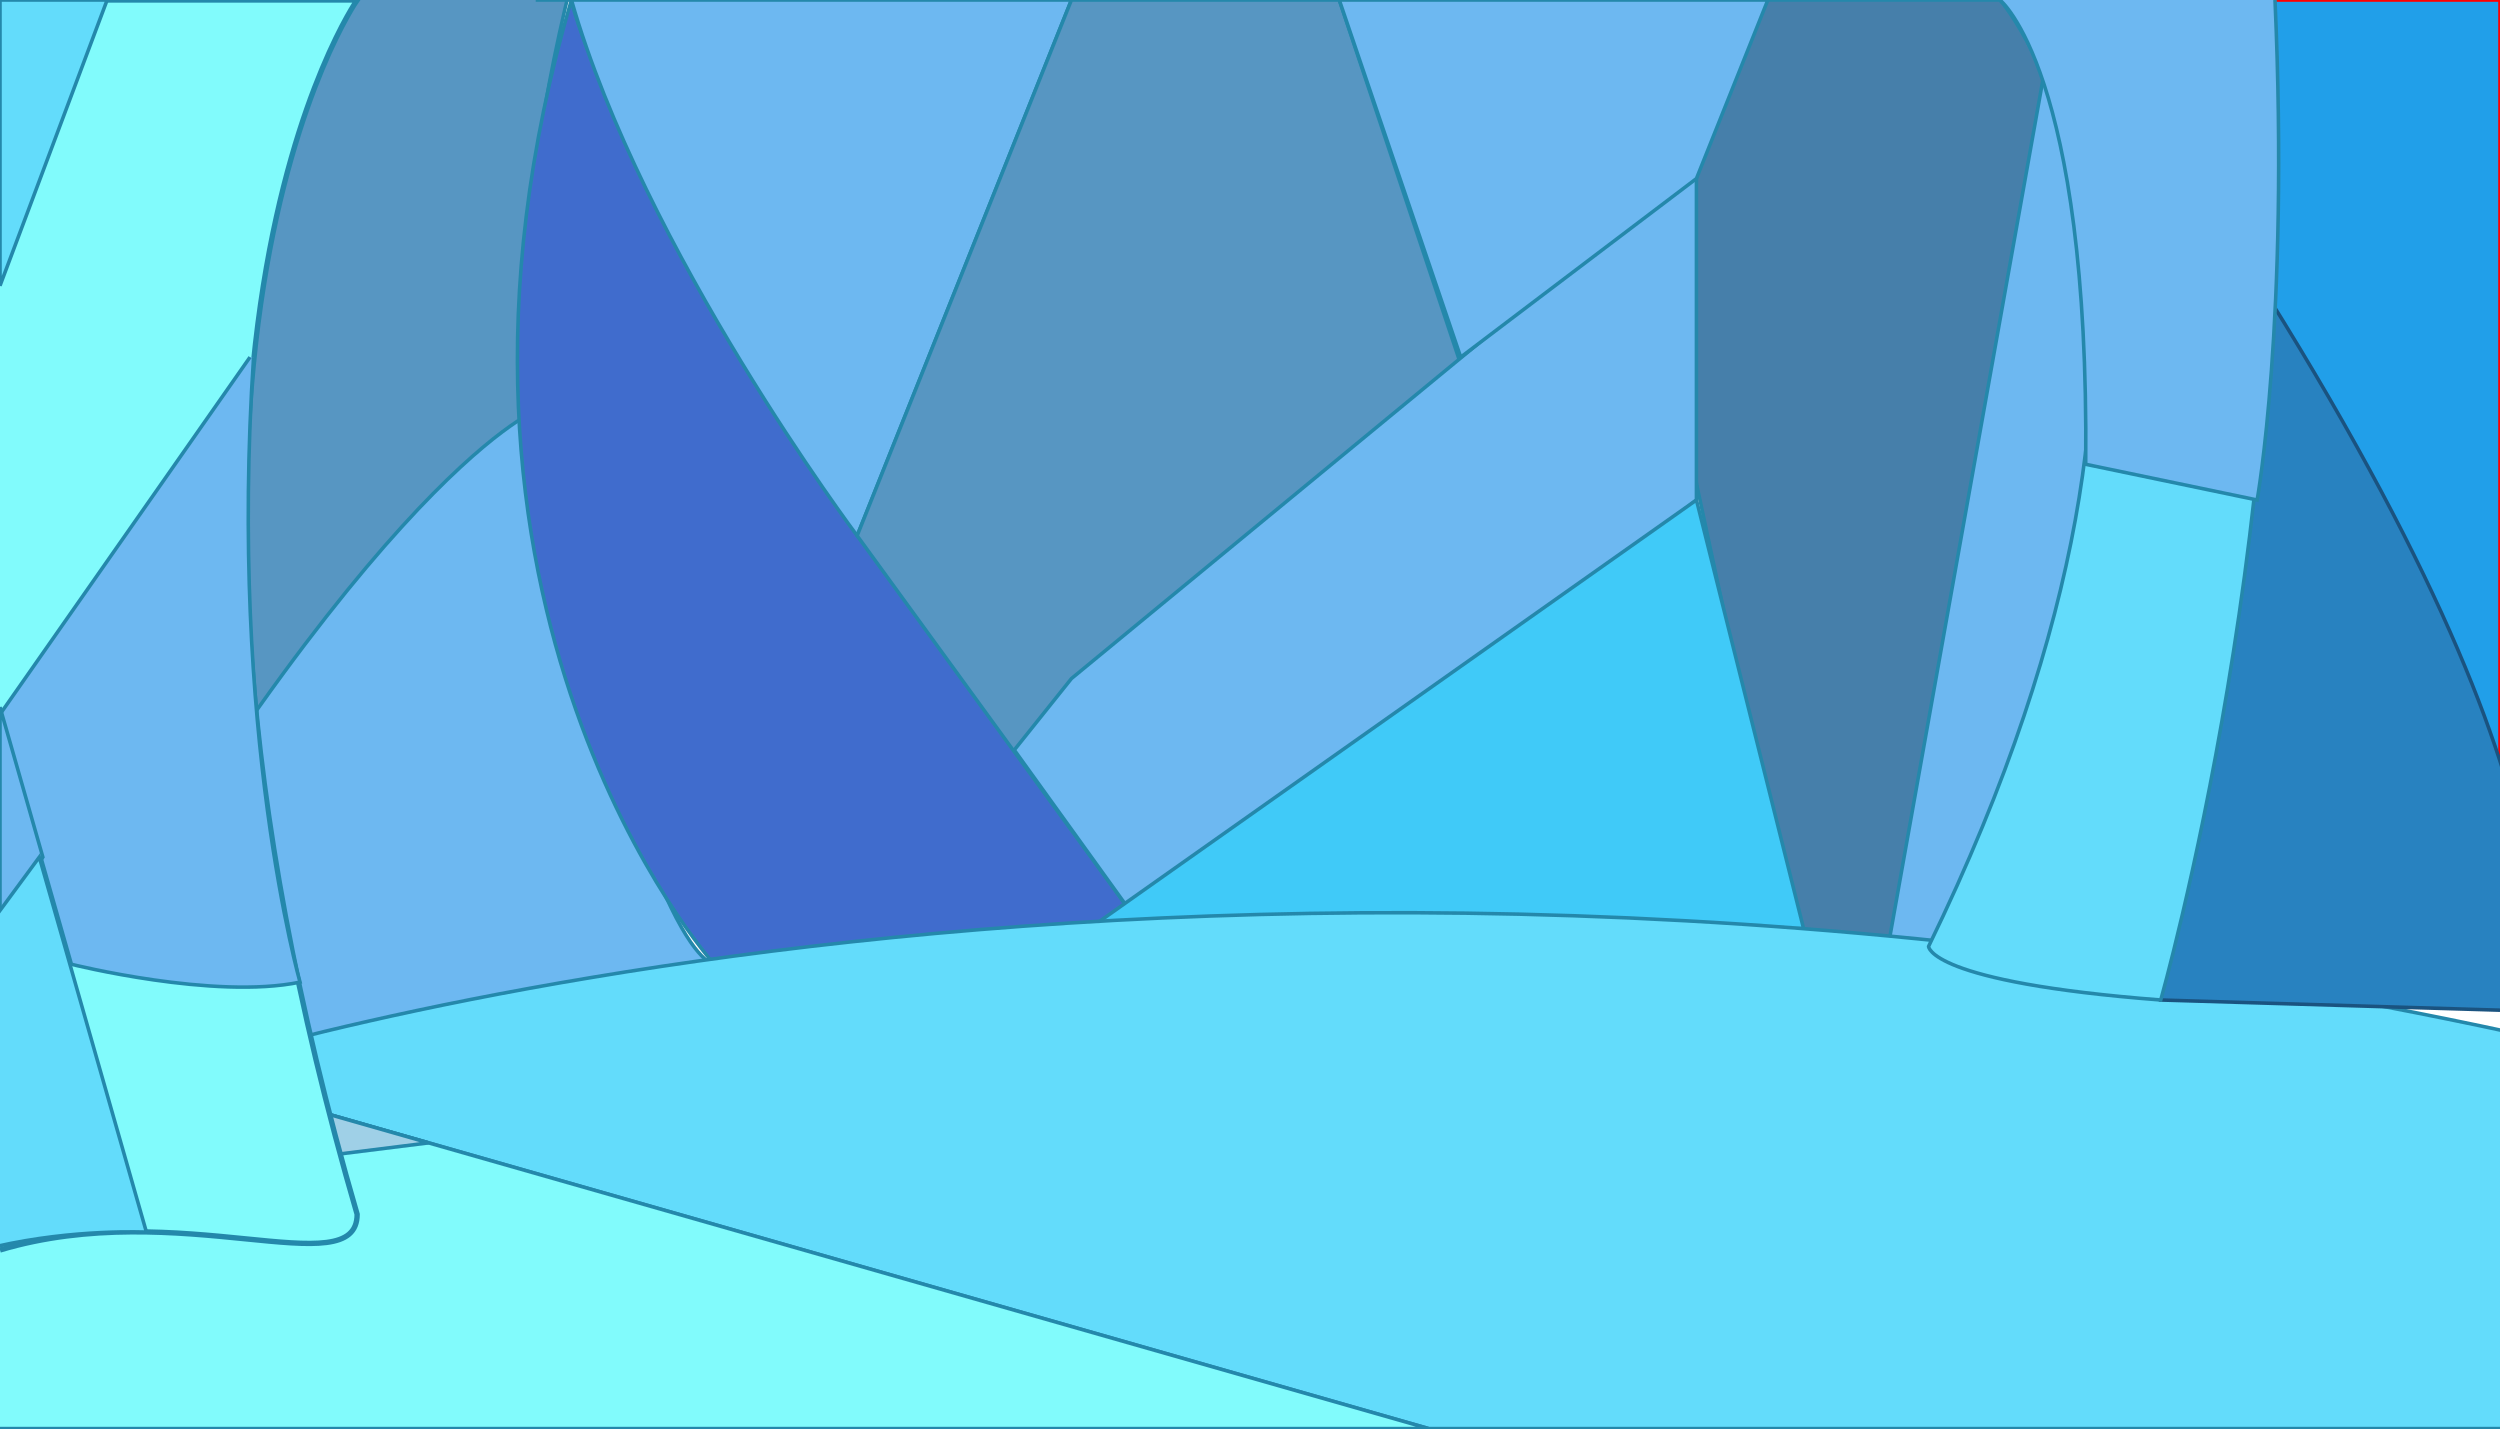
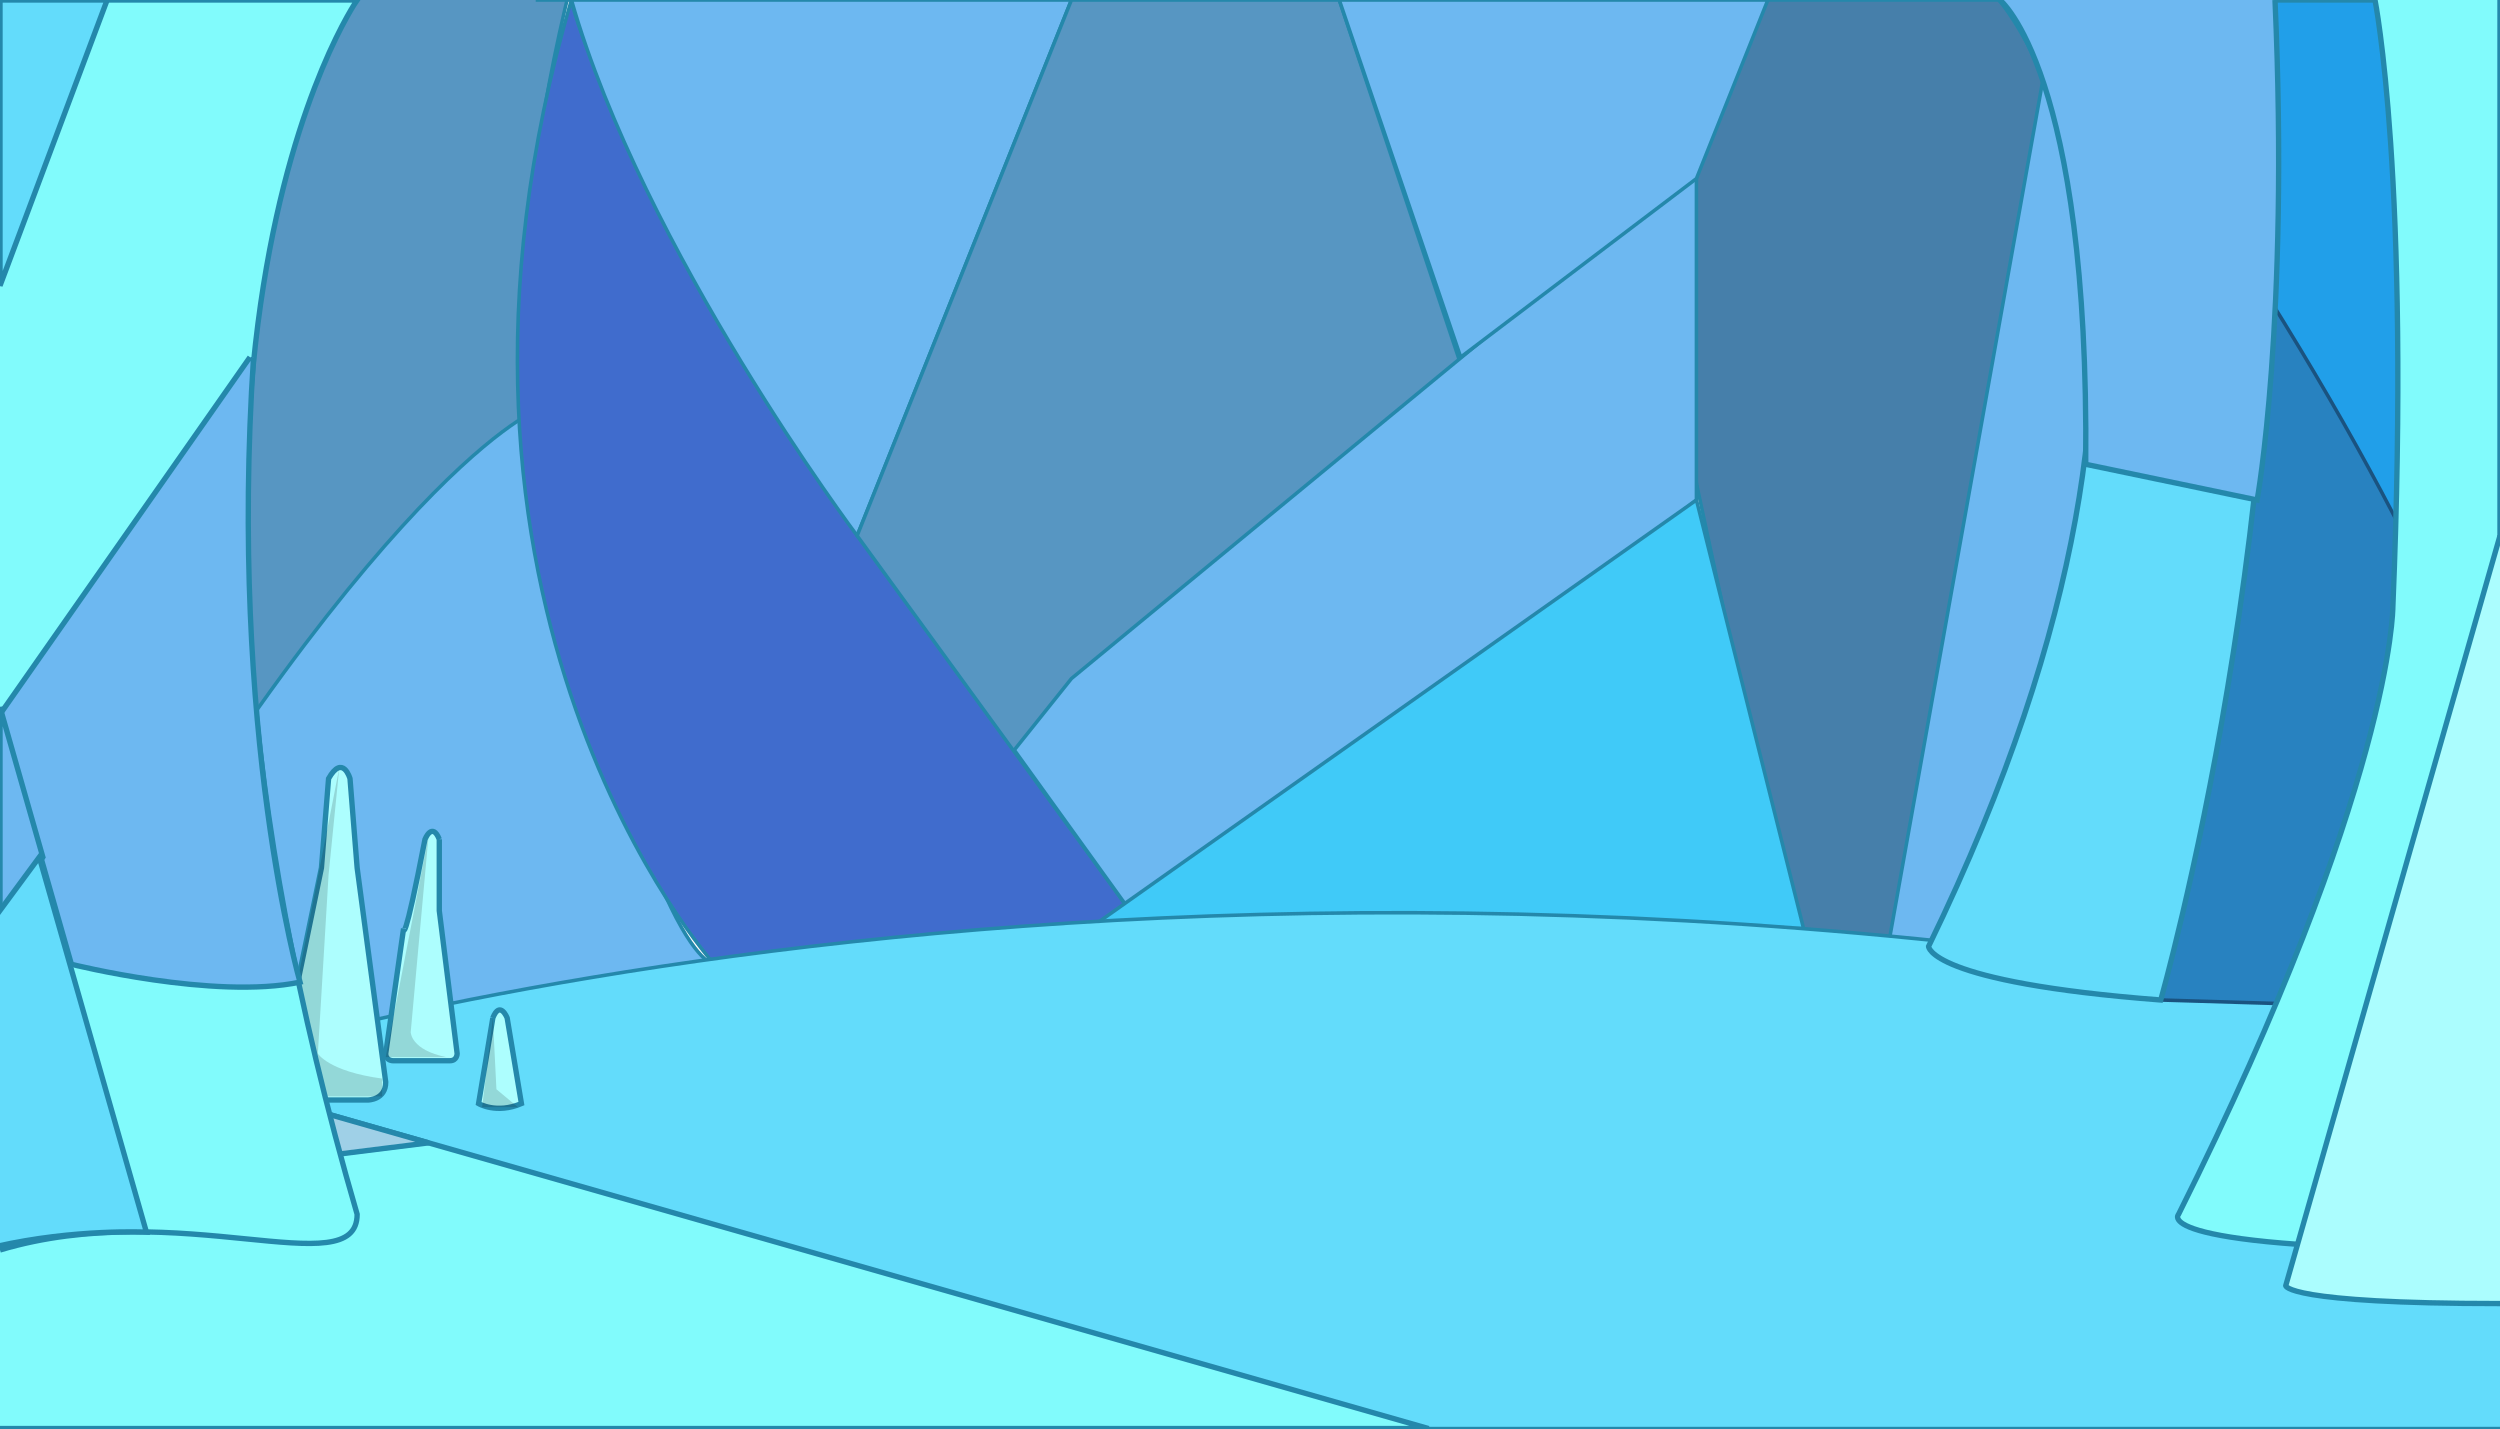
<svg xmlns="http://www.w3.org/2000/svg" height="400" viewBox="0 0 700 400" preserveAspectRatio="xMinYMin meet">
    //background
        //blue
        <path d="M 575 0                 c 0 0, 0 0, 50 0                 c 0 0, 0 0, 0 280                 c 0 0, 0 0, -100 0                 " stroke="#2488AB" fill="#6db8f1" />
        //dark blue
        <path d="M 496 0                 c 0 0, 0 0, 80 0                 c 0 0, 0 0, -50 280                 c 0 0, 0 0, -20 0                 c 0 0, 0 0, -60 -280                 z                 " stroke="#2488AB" fill="#467FAA" />
        //light grey
        <path d="M 0 315                 c 0 0, 80 -150, 150 -200                 c 0 0, -10 -40, 10 -120                 c 0 0, 0 0, -160 0                 z                 " stroke="#2488AB" fill="#5796C2" />
        //blue
        <path d="M 0 315                 c 0 0, 0 0, 200 -45                 c 0 0, -20 0, -50 -155                 c 0 0, -50 20, -150 200                 z                 " stroke="#2488AB" fill="#6db8f1" />
        //dark blue
        <path d="M 160 0                 c 0 0, 10 60, 170 270                 c 0 0, 0 0, -130 0                 c 0 0, -90 -100, -40 -270                 z                 " stroke="#2488AB" fill="#406CCD" />
        //blue
        <path d="M 150 0                 c 0 0, 0 0, 150 0                 c 0 0, 0 0, -60 150                 c 0 0, -60 -80, -80 -150                 z                 " stroke="#2488AB" fill="#6db8f1" />
        //light grey
        <path d="M 300 0                 c 0 0, 0 0, 75 0                 c 0 0, 0 0, 50 150                 c 0 0, 0 0, -105 110                 c 0 0, 0 0, -80 -110                 z                 " stroke="#2488AB" fill="#5796C2" />
        //blue
        <path d="M 470 50                 c 0 0, 0 0, -170 140                 c 0 0, 0 0, -16 20                 c 0 0, 0 0, 36 50                 c 0 0, 0 0, 155 -120                 c 0 0, 0 0, 0 -90                 z                 " stroke="#2488AB" fill="#6db8f1" />
        //light blue
        <path d="M 475 140                 c 0 0, 0 0, 30 120                 c 0 0, 0 0, -200 0                 z                 " stroke="#2488AB" fill="#40CAF8" />
        //blue
        <path d="M 375 0                 c 0 0, 0 0, 120 0                 c 0 0, 0 0, -20 50                 c 0 0, 0 0, -66 50                 z                 " stroke="#2488AB" fill="#6db8f1" />
    //floor
    <g>
    //blue
        <path d="M 50 300                 c 0 0, 300 -100, 700 0                 c 0 0, 0 0, 0 100                 c 0 0, 0 0, -350 0                 z                 " stroke="#2488AB" fill="#63DCFB" />
    //light-blue
-         <path d="M 0 315                 c 0 0, 0 0, 50 -15                 c  0 0, 0 0, 350 100                 c 0 0, 0 0, -400 0                 " stroke="#2488AB" fill="#81FBFC" />
+         <path d="M 0 315                 c 0 0, 0 0, 50 -15                 c  0 0, 0 0, 350 100                 c 0 0, 0 0, -400 0                 " stroke="#2488AB" stroke-width="1.5" fill="#81FBFC" />
    //light-grey
-         <path d="M 50 300                 c 0 0, 0 0, 70 20                 c 0 0, 0 0, -120 15                 z                 " stroke="#2488AB" fill="#9FD0E7" />
+         <path d="M 50 300                 c 0 0, 0 0, 70 20                 c 0 0, 0 0, -120 15                 z                 " stroke="#2488AB" stroke-width="1.5" fill="#9FD0E7" />
+     //icicles
+             // big left
+             <path d="M 78 308                     c 0 0, 0 0, 25 0                     c 0 0, 5 0, 5 -5                     c 0 0, 0 0, -8 -60                     c 0 0, 0 0, -2 -25                     c 0 0, -2 -7, -6 0                     c 0 0, 0 0, -2 25                     c 0 0, 0 0, -12 58                     c 0 0, -2 5, 2 8                                          " stroke="#2488AB" stroke-width="1.5" fill="#ADFEFE" />
+             //shadow
+             <path d="M 95 215                     c 0 0, 0 0, -3 30                     c 0 0, 0 0, -3 50                     c 0 0, 3 5, 18 7                     c 0 0, 0 0, 0 5                     c 0 0, 0 0, -30 0                     z                     " fill-opacity="0.15" />
    //columns
        
        <path d="M 0 0                 c 0 0, 0 0, 100 0                 c 0 0, -70 100, 0 340                 c 0 20, -50 -5, -100 10                 " stroke="#2488AB" stroke-width="1.5" fill="#81FBFC" />
        // dark blue
-         <path d="M 70 100                 c 0 0, 0 0, -70 100                 c 0 0, 0 0, 20 70                 c 0 0, 40 10, 64 5                 c 0 0, -20 -70, -13 -175                 " stroke="#2488AB" fill="#6db8f1" />
-     <path d="M 12 240                 c 0 0, 0 0, -12 18                 c 0 0, 0 0, 0 -60                 z                 " stroke="#2488AB" fill="#6db8f1" />
+         <path d="M 70 100                 c 0 0, 0 0, -70 100                 c 0 0, 0 0, 20 70                 c 0 0, 40 10, 64 5                 c 0 0, -20 -70, -13 -175                 " stroke="#2488AB" stroke-width="1.5" fill="#6db8f1" />
+     <path d="M 12 240                 c 0 0, 0 0, -12 18                 c 0 0, 0 0, 0 -60                 z                 " stroke="#2488AB" stroke-width="1.5" fill="#6db8f1" />
        //blue
-         <path d="M 11 240                 c 0 0, 0 0, 30 105                 c 0 0, -20 -1, -42 4                 c 0 0, 0 0, -2 -90                 z                 " stroke="#2488AB" fill="#63DCFB" />
-     <path d="M 0 0                 c 0 0, 0 0, 30 0                 c 0 0, 0 0, -30 80                 z                 " stroke="#2488AB" fill="#63DCFB" />
-     <path d="M 630 0                     c 0 0, 0 0, 70 0                     c 0 0, 0 0, 0 250                     c 0 0, 0 0, -50 0                     " stroke="red" fill="#219FE9" />
+         <path d="M 11 240                 c 0 0, 0 0, 30 105                 c 0 0, -20 -1, -42 4                 c 0 0, 0 0, -2 -90                 z                 " stroke="#2488AB" stroke-width="1.5" fill="#63DCFB" />
+     <path d="M 0 0                 c 0 0, 0 0, 30 0                 c 0 0, 0 0, -30 80                 z                 " stroke="#2488AB" stroke-width="1.5" fill="#63DCFB" />
+     <path d="M 630 0                     c 0 0, 0 0, 70 0                     c 0 0, 0 0, 0 250                     c 0 0, 0 0, -50 0                     " stroke="#2488AB" stroke-width="1.5" fill="#219FE9" />
    <path d="M 630 0                     c 0 0, 0 0, -25 280                     c 0 0 , 0 0, 100 3                     c 0 0, 30 -40, -70 -200                     z                     " stroke="#1A5380" fill="#2882C0" />
-     <path d="M 560 0                     c 0 0, 70 80, -20 265                     c 0 0, 0 10, 65 15                     c 0 0, 40 -140, 30 -280                     z                     " stroke="#2488AB" fill="#63DCFB" />
-     <path d="M 560 0                         c 0 0, 25 20, 24 130                         c 0 0, 0 0, 48 10                         c 0 0, 9 -50, 5 -140                         " stroke="#2488AB" fill="#6db8f1" />
+     <path d="M 560 0                     c 0 0, 70 80, -20 265                     c 0 0, 0 10, 65 15                     c 0 0, 40 -140, 30 -280                     z                     " stroke="#2488AB" stroke-width="1.5" fill="#63DCFB" />
+     <path d="M 560 0                         c 0 0, 25 20, 24 130                         c 0 0, 0 0, 48 10                         c 0 0, 9 -50, 5 -140                         " stroke="#2488AB" stroke-width="1.5" fill="#6db8f1" />
+     <path d="M 665 0                     c 0 0, 10 50, 5 170                     c 0 0, 0 50, -60 170                     c 0 0, -10 10, 90 10                     c 0 0, 0 0, 0 -350                     " stroke="#2488AB" stroke-width="1.5" fill="#81FBFC" />
+     <path d="M 700 150                     c 0 0, 0 0, -60 210                     c 0 0, 0 5, 60 5                     " stroke="#2488AB" stroke-width="1.5" fill="#ABFDFE" />
+          //icicles
+             // medium left
+             <path d="M 123 235                     c 0 0, 0 0, 0 20                     c 0 0, 0 0, 5 40                     c 0 0, 0 2, -2 2                     c 0 0, 0 0, -16 0                     c 0 0, -2 0, -2 -2                     c 0 0, 0 0, 5 -35                     c 0 0, 0 6, 6 -25                     c 0 0, 2 -5, 4 0                     " stroke="#2488AB" stroke-width="1.5" fill="#ADFEFE" />
+             //shadow
+             <path d="M 120 234                     c 0 0, 0 0, -5 55                     c 0 0, 0 5, 10 7                     c 0 0, 0 0, -17 0                     z                     " fill-opacity="0.15" />
+             //small left
+             <path d="M 138 285                     c 0 0, 0 0, -2 12                     c 0 0, 0 0, -2 12                     c 0 0, 5 3, 12 0                     c 0 0, 0 0, -2 -12                     c 0 0, 0 0, -2 -12                     c 0 0, -2 -5, -4 0                     " stroke="#2488AB" stroke-width="1.5" fill="#ADFEFE" />
+             //shadow
+             <path d="M 138 285                     c 0 0, 0 0, 1 20                     c 0 0, 0 0, 6 5                     c 0 0, 0 0, -10 0                     z                     " sttroke="red" fill-opacity="0.15" />
  </g>
</svg>
